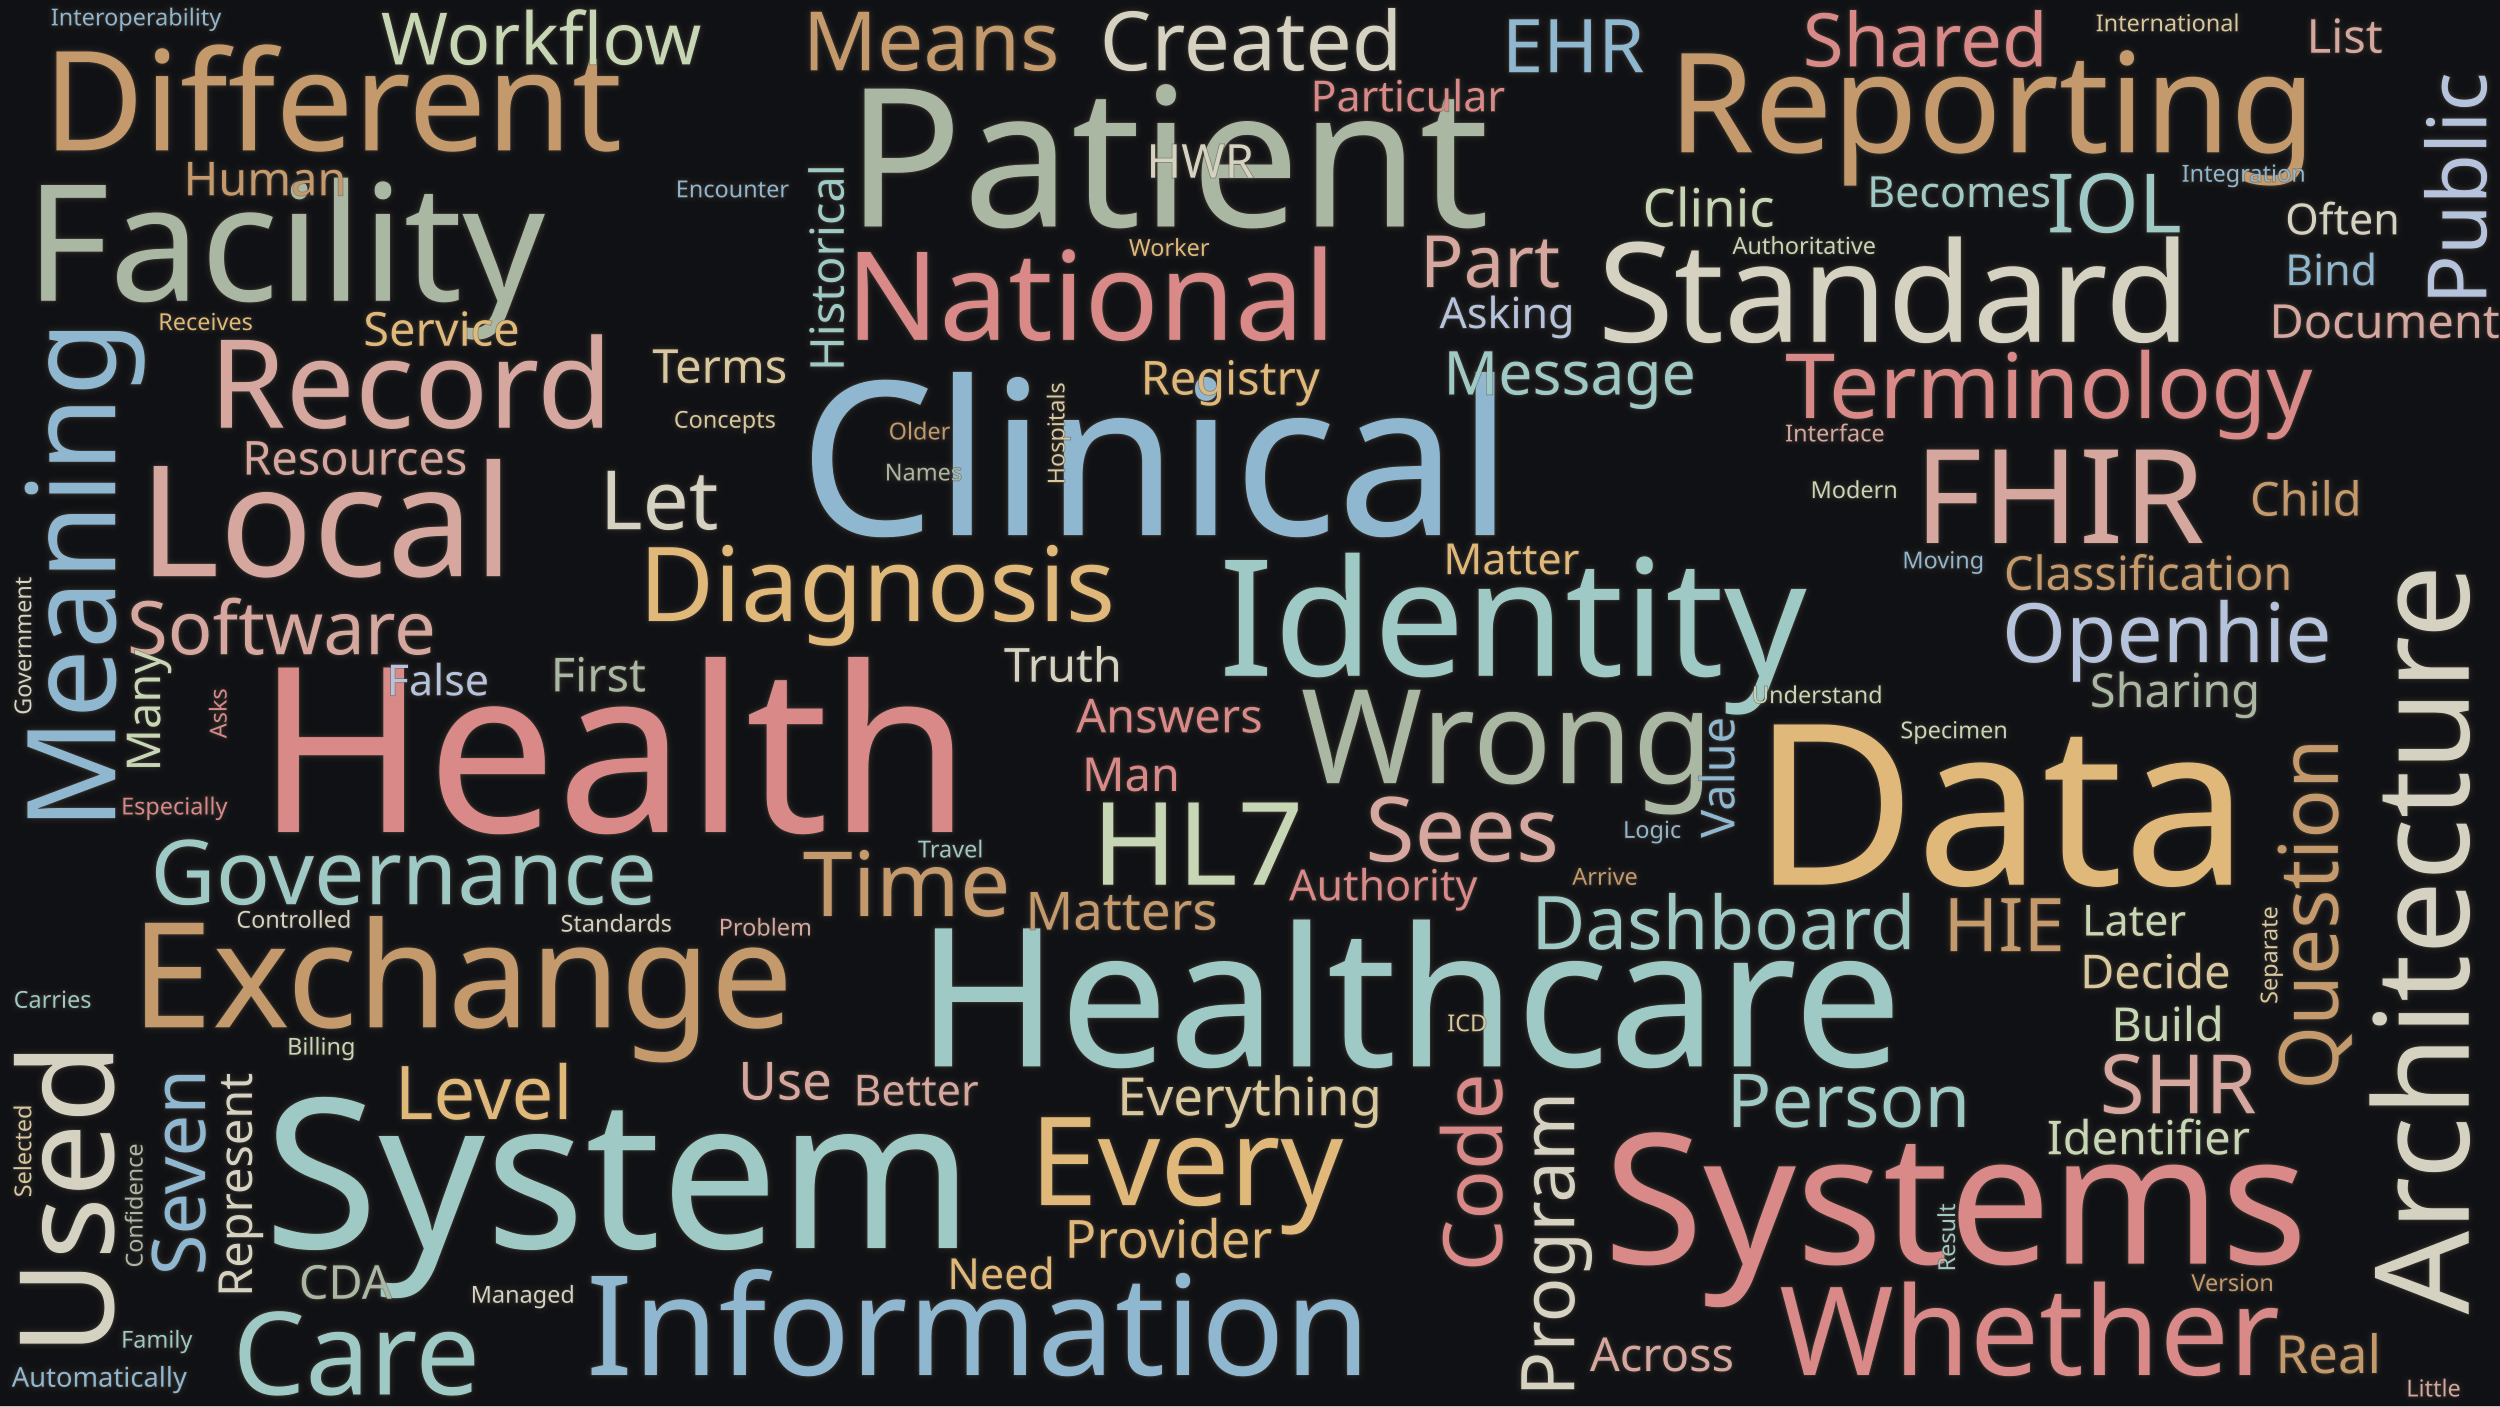
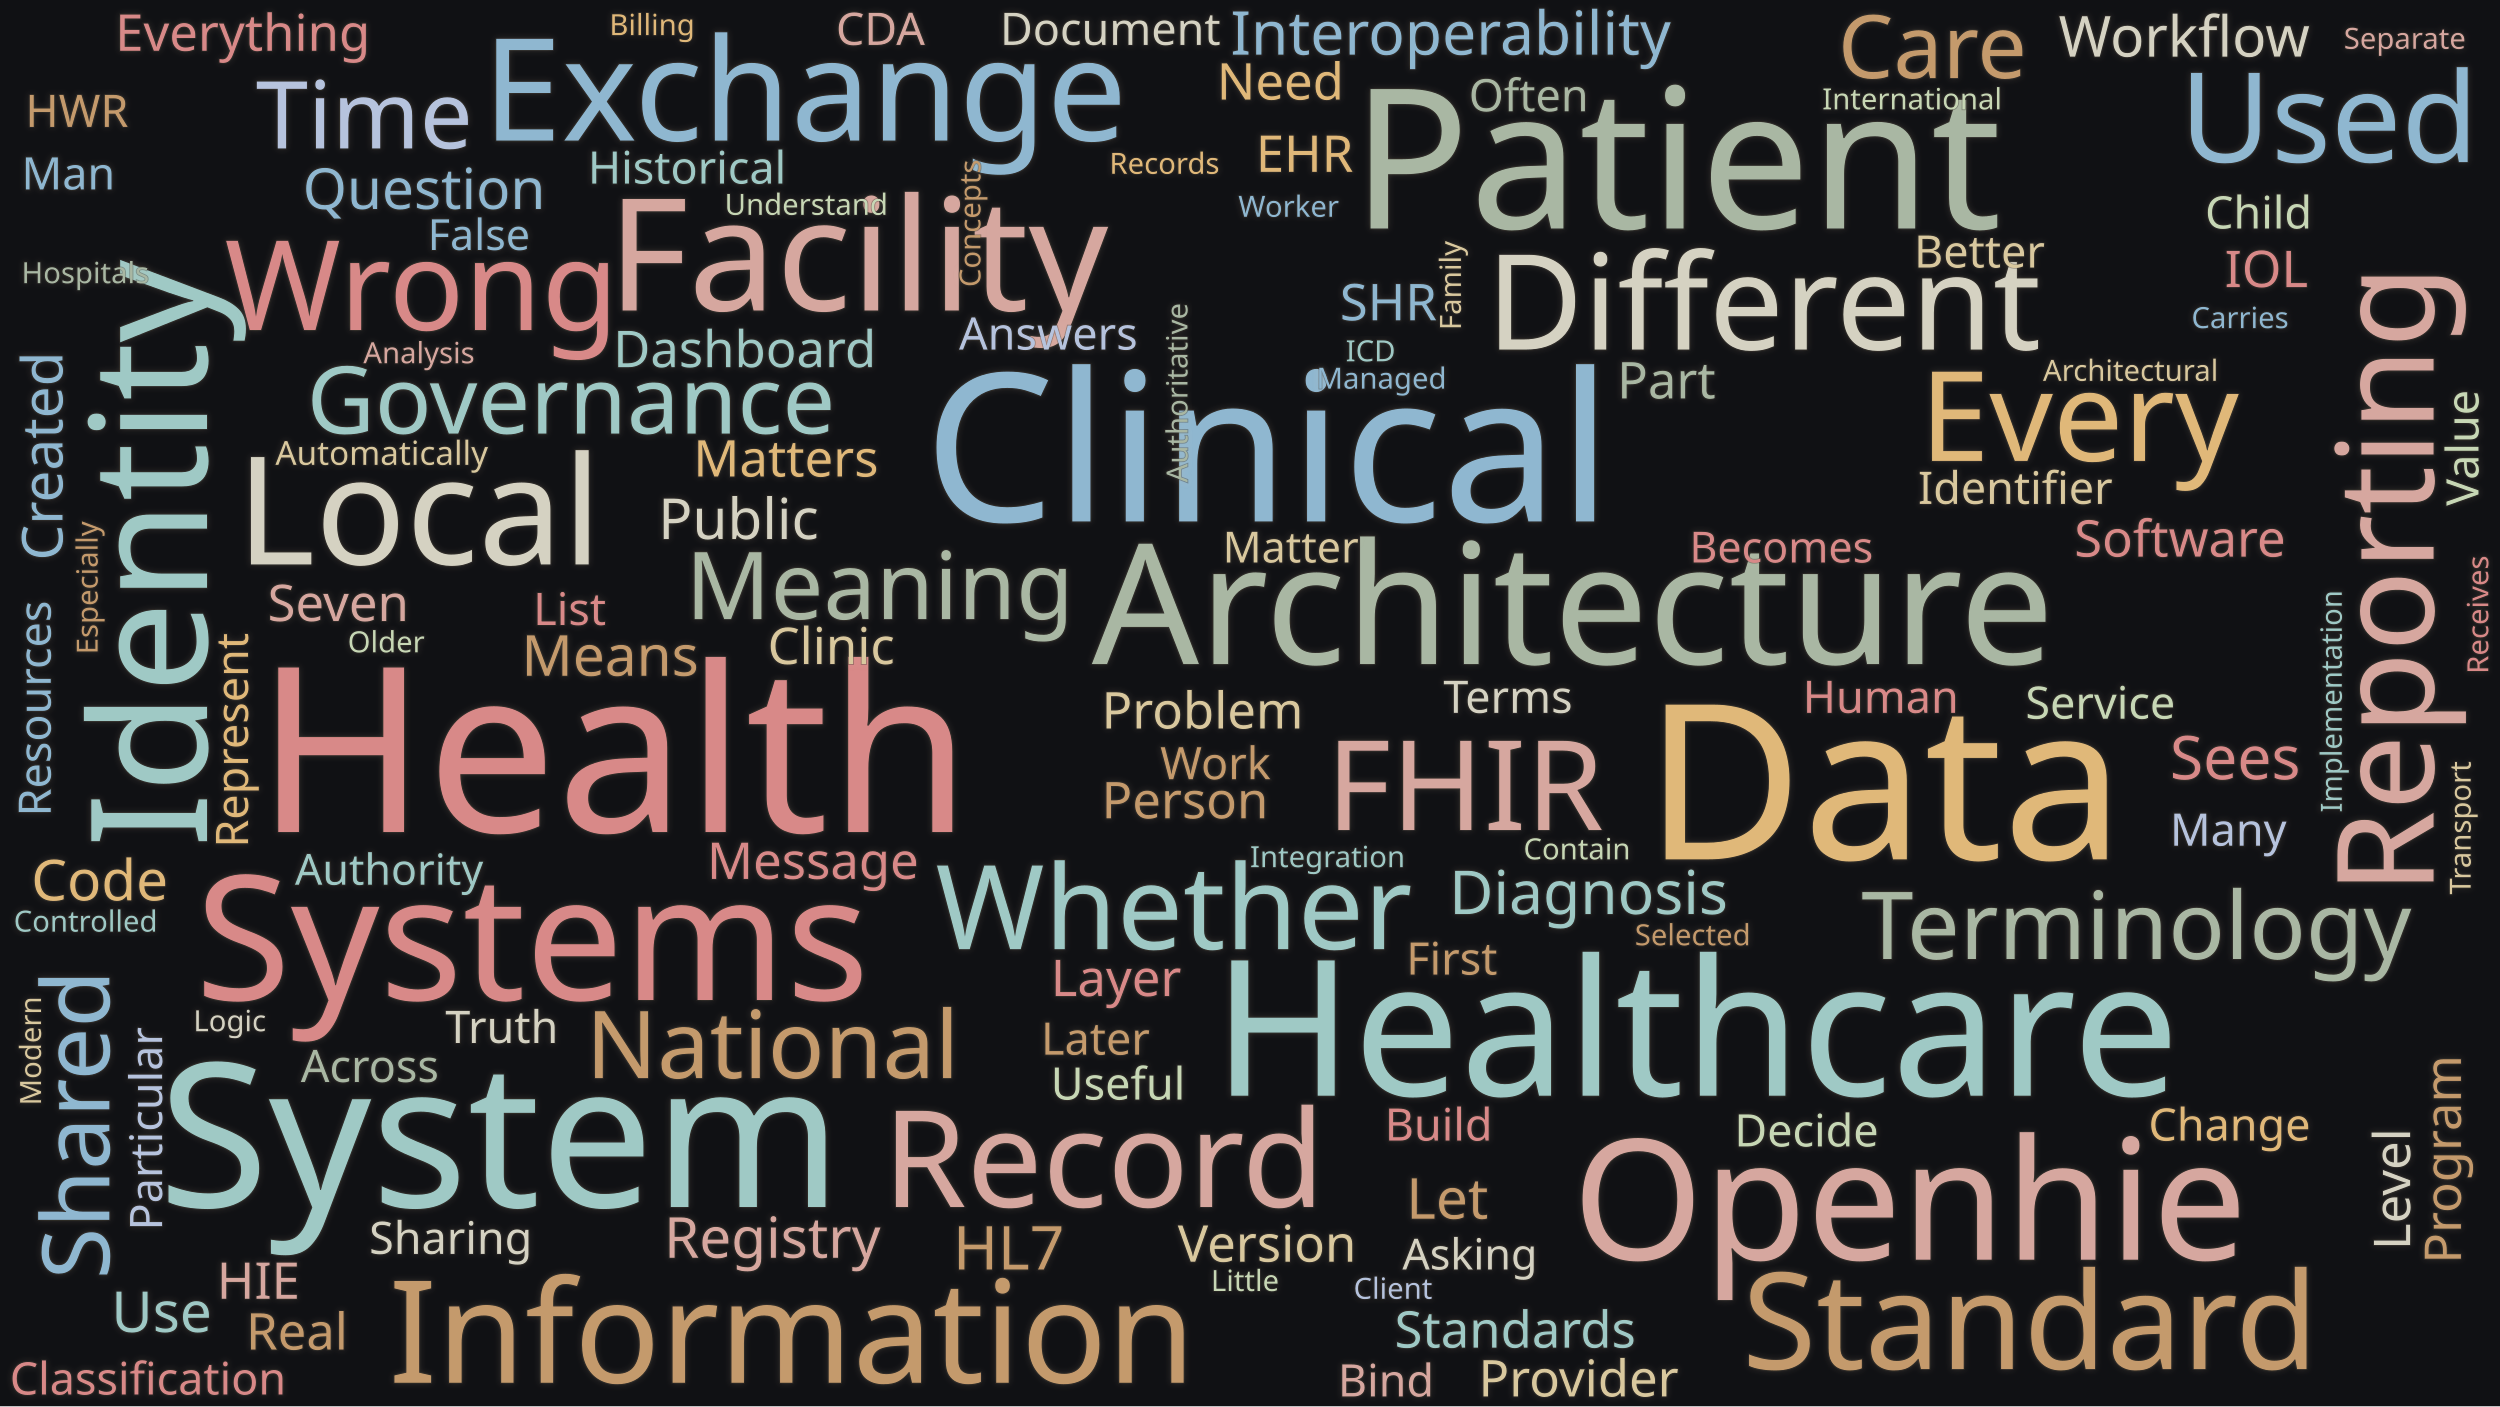
<svg xmlns="http://www.w3.org/2000/svg" role="img" aria-label="HIE from First Principles" width="1280" height="720">
  <defs>
    <filter id="wordGlow" x="-20%" y="-20%" width="140%" height="140%">
      <feDropShadow dx="0" dy="0" stdDeviation="1.6" flood-color="#d8c7a1" flood-opacity="0.18" />
    </filter>
  </defs>
  <style>text { filter: url(#wordGlow); paint-order: stroke fill; stroke: rgba(16,17,20,.34); stroke-width: .9px; }</style>
  <style>text{font-family:'Droid Sans Mono';font-weight:normal;font-style:normal;}</style>
  <rect width="100%" height="100%" style="fill:#101114" />
  <text transform="translate(131,426)" font-size="118" style="fill:#d88988">Health</text>
-   <text transform="translate(897,453)" font-size="115" style="fill:#e0b879">Data</text>
-   <text transform="translate(409,274)" font-size="110" style="fill:#8fb7d0">Clinical</text>
-   <text transform="translate(135,639)" font-size="107" style="fill:#9fc9c5">System</text>
-   <text transform="translate(433,116)" font-size="99" style="fill:#a9b7a3">Patient</text>
-   <text transform="translate(469,546)" font-size="99" style="fill:#9fc9c5">Healthcare</text>
-   <text transform="translate(821,647)" font-size="93" style="fill:#d88988">Systems</text>
-   <text transform="translate(624,346)" font-size="83" style="fill:#9fc9c5">Identity</text>
-   <text transform="translate(13,154)" font-size="83" style="fill:#a9b7a3">Facility</text>
-   <text transform="translate(71,295)" font-size="79" style="fill:#d6a79f">Local</text>
-   <text transform="translate(67,526)" font-size="75" style="fill:#c49a6c">Exchange</text>
-   <text transform="translate(818,175)" font-size="71" style="fill:#d5d2c2">Standard</text>
-   <text transform="translate(300,704)" font-size="71" style="fill:#8fb7d0">Information</text>
-   <text transform="translate(854,78)" font-size="71" style="fill:#c49a6c">Reporting</text>
-   <text transform="translate(22,77)" font-size="71" style="fill:#c49a6c">Different</text>
-   <text transform="translate(1264,673) rotate(-90)" font-size="67" style="fill:#d5d2c2">Architecture</text>
-   <text transform="translate(980,278)" font-size="67" style="fill:#d6a79f">FHIR</text>
-   <text transform="translate(58,694) rotate(-90)" font-size="67" style="fill:#d5d2c2">Used</text>
-   <text transform="translate(666,401)" font-size="67" style="fill:#a9b7a3">Wrong</text>
-   <text transform="translate(107,219)" font-size="63" style="fill:#d6a79f">Record</text>
-   <text transform="translate(911,704)" font-size="63" style="fill:#d88988">Whether</text>
-   <text transform="translate(59,425) rotate(-90)" font-size="63" style="fill:#8fb7d0">Meaning</text>
-   <text transform="translate(527,617)" font-size="63" style="fill:#e0b879">Every</text>
-   <text transform="translate(433,174)" font-size="63" style="fill:#d88988">National</text>
-   <text transform="translate(119,714)" font-size="59" style="fill:#9fc9c5">Care</text>
-   <text transform="translate(559,453)" font-size="59" style="fill:#c7d7b5">HL7</text>
-   <text transform="translate(327,318)" font-size="53" style="fill:#e0b879">Diagnosis</text>
-   <text transform="translate(914,214)" font-size="46" style="fill:#d88988">Terminology</text>
-   <text transform="translate(699,441)" font-size="46" style="fill:#d6a79f">Sees</text>
-   <text transform="translate(411,469)" font-size="46" style="fill:#c49a6c">Time</text>
-   <text transform="translate(77,463)" font-size="46" style="fill:#9fc9c5">Governance</text>
-   <text transform="translate(411,36)" font-size="42" style="fill:#c49a6c">Means</text>
-   <text transform="translate(1273,156) rotate(-90)" font-size="42" style="fill:#b6c3dd">Public</text>
-   <text transform="translate(1025,339)" font-size="42" style="fill:#b6c3dd">Openhie</text>
-   <text transform="translate(769,651) rotate(-90)" font-size="42" style="fill:#d88988">Code</text>
-   <text transform="translate(1048,119)" font-size="42" style="fill:#9fc9c5">IOL</text>
-   <text transform="translate(1075,570)" font-size="42" style="fill:#d6a79f">SHR</text>
-   <text transform="translate(563,36)" font-size="42" style="fill:#d5d2c2">Created</text>
-   <text transform="translate(1197,558) rotate(-90)" font-size="42" style="fill:#c49a6c">Question</text>
-   <text transform="translate(307,271)" font-size="42" style="fill:#d5d2c2">Let</text>
-   <text transform="translate(65,335)" font-size="38" style="fill:#d6a79f">Software</text>
-   <text transform="translate(202,573)" font-size="38" style="fill:#e0b879">Level</text>
-   <text transform="translate(105,653) rotate(-90)" font-size="38" style="fill:#8fb7d0">Seven</text>
-   <text transform="translate(769,37)" font-size="38" style="fill:#8fb7d0">EHR</text>
-   <text transform="translate(995,487)" font-size="38" style="fill:#c49a6c">HIE</text>
-   <text transform="translate(884,577)" font-size="38" style="fill:#9fc9c5">Person</text>
-   <text transform="translate(923,34)" font-size="38" style="fill:#d88988">Shared</text>
-   <text transform="translate(806,715) rotate(-90)" font-size="38" style="fill:#d5d2c2">Program</text>
-   <text transform="translate(784,486)" font-size="38" style="fill:#9fc9c5">Dashboard</text>
-   <text transform="translate(195,33)" font-size="37" style="fill:#c7d7b5">Workflow</text>
-   <text transform="translate(727,147)" font-size="37" style="fill:#d6a79f">Part</text>
-   <text transform="translate(739,202)" font-size="31" style="fill:#9fc9c5">Message</text>
-   <text transform="translate(572,571)" font-size="27" style="fill:#d9c89e">Everything</text>
-   <text transform="translate(1165,703)" font-size="27" style="fill:#c49a6c">Real</text>
-   <text transform="translate(545,644)" font-size="27" style="fill:#e0b879">Provider</text>
-   <text transform="translate(841,116)" font-size="27" style="fill:#c7d7b5">Clinic</text>
-   <text transform="translate(525,476)" font-size="27" style="fill:#c49a6c">Matters</text>
-   <text transform="translate(378,563)" font-size="27" style="fill:#d6a79f">Use</text>
-   <text transform="translate(153,665)" font-size="24" style="fill:#a9b7a3">CDA</text>
-   <text transform="translate(1162,173)" font-size="24" style="fill:#d6a79f">Document</text>
-   <text transform="translate(124,243)" font-size="24" style="fill:#d6a79f">Resources</text>
-   <text transform="translate(1070,362)" font-size="24" style="fill:#a9b7a3">Sharing</text>
-   <text transform="translate(814,702)" font-size="24" style="fill:#d6a79f">Across</text>
-   <text transform="translate(1026,302)" font-size="24" style="fill:#c49a6c">Classification</text>
-   <text transform="translate(1065,506)" font-size="24" style="fill:#d9c89e">Decide</text>
-   <text transform="translate(334,196)" font-size="24" style="fill:#d9c89e">Terms</text>
-   <text transform="translate(186,177)" font-size="24" style="fill:#e0b879">Service</text>
-   <text transform="translate(584,202)" font-size="24" style="fill:#e0b879">Registry</text>
-   <text transform="translate(1181,27)" font-size="24" style="fill:#d6a79f">List</text>
-   <text transform="translate(587,91)" font-size="24" style="fill:#d5d2c2">HWR</text>
-   <text transform="translate(888,429) rotate(-90)" font-size="24" style="fill:#8fb7d0">Value</text>
-   <text transform="translate(129,664) rotate(-90)" font-size="24" style="fill:#d5d2c2">Represent</text>
-   <text transform="translate(282,354)" font-size="24" style="fill:#a9b7a3">First</text>
-   <text transform="translate(554,405)" font-size="24" style="fill:#d88988">Man</text>
-   <text transform="translate(1048,591)" font-size="24" style="fill:#c7d7b5">Identifier</text>
-   <text transform="translate(514,349)" font-size="24" style="fill:#d5d2c2">Truth</text>
-   <text transform="translate(1152,264)" font-size="24" style="fill:#c49a6c">Child</text>
-   <text transform="translate(1081,533)" font-size="24" style="fill:#c7d7b5">Build</text>
-   <text transform="translate(551,375)" font-size="24" style="fill:#d88988">Answers</text>
-   <text transform="translate(94,100)" font-size="24" style="fill:#c49a6c">Human</text>
-   <text transform="translate(432,190) rotate(-90)" font-size="24" style="fill:#9fc9c5">Historical</text>
-   <text transform="translate(82,395) rotate(-90)" font-size="24" style="fill:#c7d7b5">Many</text>
-   <text transform="translate(671,57)" font-size="22" style="fill:#d88988">Particular</text>
-   <text transform="translate(1066,479)" font-size="22" style="fill:#c7d7b5">Later</text>
-   <text transform="translate(1170,120)" font-size="22" style="fill:#d5d2c2">Often</text>
-   <text transform="translate(1170,146)" font-size="22" style="fill:#8fb7d0">Bind</text>
-   <text transform="translate(437,566)" font-size="22" style="fill:#d6a79f">Better</text>
-   <text transform="translate(660,461)" font-size="22" style="fill:#d88988">Authority</text>
-   <text transform="translate(737,168)" font-size="22" style="fill:#b6c3dd">Asking</text>
-   <text transform="translate(485,660)" font-size="22" style="fill:#e0b879">Need</text>
-   <text transform="translate(956,106)" font-size="22" style="fill:#9fc9c5">Becomes</text>
-   <text transform="translate(198,356)" font-size="22" style="fill:#b6c3dd">False</text>
-   <text transform="translate(739,294)" font-size="22" style="fill:#e0b879">Matter</text>
-   <text transform="translate(6,710)" font-size="14" style="fill:#8fb7d0">Automatically</text>
-   <text transform="translate(455,225)" font-size="12" style="fill:#c49a6c">Older</text>
-   <text transform="translate(241,667)" font-size="12" style="fill:#d5d2c2">Managed</text>
-   <text transform="translate(26,13)" font-size="12" style="fill:#8fb7d0">Interoperability</text>
-   <text transform="translate(927,255)" font-size="12" style="fill:#c7d7b5">Modern</text>
-   <text transform="translate(62,690)" font-size="12" style="fill:#9fc9c5">Family</text>
-   <text transform="translate(287,477)" font-size="12" style="fill:#d5d2c2">Standards</text>
-   <text transform="translate(1122,661)" font-size="12" style="fill:#c49a6c">Version</text>
-   <text transform="translate(1117,93)" font-size="12" style="fill:#8fb7d0">Integration</text>
-   <text transform="translate(741,528)" font-size="12" style="fill:#d9c89e">ICD</text>
-   <text transform="translate(1073,16)" font-size="12" style="fill:#d9c89e">International</text>
-   <text transform="translate(147,540)" font-size="12" style="fill:#c7d7b5">Billing</text>
-   <text transform="translate(831,429)" font-size="12" style="fill:#8fb7d0">Logic</text>
-   <text transform="translate(1166,514) rotate(-90)" font-size="12" style="fill:#d9c89e">Separate</text>
-   <text transform="translate(545,248) rotate(-90)" font-size="12" style="fill:#d9c89e">Hospitals</text>
-   <text transform="translate(62,417)" font-size="12" style="fill:#d88988">Especially</text>
-   <text transform="translate(7,516)" font-size="12" style="fill:#9fc9c5">Carries</text>
-   <text transform="translate(887,130)" font-size="12" style="fill:#c7d7b5">Authoritative</text>
-   <text transform="translate(578,131)" font-size="12" style="fill:#e0b879">Worker</text>
-   <text transform="translate(121,475)" font-size="12" style="fill:#d5d2c2">Controlled</text>
-   <text transform="translate(81,169)" font-size="12" style="fill:#e0b879">Receives</text>
-   <text transform="translate(16,613) rotate(-90)" font-size="12" style="fill:#d9c89e">Selected</text>
-   <text transform="translate(345,219)" font-size="12" style="fill:#d9c89e">Concepts</text>
-   <text transform="translate(1232,715)" font-size="12" style="fill:#d6a79f">Little</text>
-   <text transform="translate(897,360)" font-size="12" style="fill:#c7d7b5">Understand</text>
-   <text transform="translate(73,649) rotate(-90)" font-size="12" style="fill:#a9b7a3">Confidence</text>
-   <text transform="translate(914,226)" font-size="12" style="fill:#d6a79f">Interface</text>
-   <text transform="translate(453,246)" font-size="12" style="fill:#a9b7a3">Names</text>
-   <text transform="translate(346,101)" font-size="12" style="fill:#8fb7d0">Encounter</text>
-   <text transform="translate(973,378)" font-size="12" style="fill:#c7d7b5">Specimen</text>
-   <text transform="translate(1001,651) rotate(-90)" font-size="12" style="fill:#9fc9c5">Result</text>
-   <text transform="translate(16,366) rotate(-90)" font-size="12" style="fill:#d5d2c2">Government</text>
-   <text transform="translate(368,479)" font-size="12" style="fill:#d6a79f">Problem</text>
-   <text transform="translate(974,291)" font-size="12" style="fill:#8fb7d0">Moving</text>
-   <text transform="translate(470,439)" font-size="12" style="fill:#9fc9c5">Travel</text>
-   <text transform="translate(116,378) rotate(-90)" font-size="12" style="fill:#d88988">Asks</text>
-   <text transform="translate(805,453)" font-size="12" style="fill:#c49a6c">Arrive</text>
+   <text transform="translate(842,440)" font-size="111" style="fill:#e0b879">Data</text>
+   <text transform="translate(473,267)" font-size="106" style="fill:#8fb7d0">Clinical</text>
+   <text transform="translate(81,618)" font-size="103" style="fill:#9fc9c5">System</text>
+   <text transform="translate(692,117)" font-size="100" style="fill:#a9b7a3">Patient</text>
+   <text transform="translate(621,561)" font-size="97" style="fill:#9fc9c5">Healthcare</text>
+   <text transform="translate(100,512)" font-size="89" style="fill:#d88988">Systems</text>
+   <text transform="translate(559,340)" font-size="86" style="fill:#a9b7a3">Architecture</text>
+   <text transform="translate(805,645)" font-size="86" style="fill:#d6a79f">Openhie</text>
+   <text transform="translate(106,434) rotate(-90)" font-size="83" style="fill:#9fc9c5">Identity</text>
+   <text transform="translate(311,159)" font-size="80" style="fill:#d6a79f">Facility</text>
+   <text transform="translate(121,289)" font-size="77" style="fill:#d5d2c2">Local</text>
+   <text transform="translate(247,72)" font-size="73" style="fill:#8fb7d0">Exchange</text>
+   <text transform="translate(199,708)" font-size="73" style="fill:#c49a6c">Information</text>
+   <text transform="translate(892,701)" font-size="69" style="fill:#c49a6c">Standard</text>
+   <text transform="translate(452,618)" font-size="69" style="fill:#d6a79f">Record</text>
+   <text transform="translate(1246,458) rotate(-90)" font-size="69" style="fill:#d6a79f">Reporting</text>
+   <text transform="translate(761,179)" font-size="68" style="fill:#d5d2c2">Different</text>
+   <text transform="translate(679,425)" font-size="64" style="fill:#d6a79f">FHIR</text>
+   <text transform="translate(1116,83)" font-size="64" style="fill:#8fb7d0">Used</text>
+   <text transform="translate(983,236)" font-size="64" style="fill:#e0b879">Every</text>
+   <text transform="translate(115,169)" font-size="64" style="fill:#d88988">Wrong</text>
+   <text transform="translate(479,486)" font-size="60" style="fill:#9fc9c5">Whether</text>
+   <text transform="translate(953,491)" font-size="48" style="fill:#a9b7a3">Terminology</text>
+   <text transform="translate(351,317)" font-size="48" style="fill:#a9b7a3">Meaning</text>
+   <text transform="translate(56,655) rotate(-90)" font-size="48" style="fill:#8fb7d0">Shared</text>
+   <text transform="translate(131,76)" font-size="48" style="fill:#b6c3dd">Time</text>
+   <text transform="translate(300,552)" font-size="48" style="fill:#c49a6c">National</text>
+   <text transform="translate(157,222)" font-size="48" style="fill:#9fc9c5">Governance</text>
+   <text transform="translate(941,40)" font-size="45" style="fill:#c49a6c">Care</text>
+   <text transform="translate(630,28)" font-size="31" style="fill:#8fb7d0">Interoperability</text>
+   <text transform="translate(488,650)" font-size="31" style="fill:#c49a6c">HL7</text>
+   <text transform="translate(742,468)" font-size="31" style="fill:#9fc9c5">Diagnosis</text>
+   <text transform="translate(1111,399)" font-size="31" style="fill:#d88988">Sees</text>
+   <text transform="translate(1054,29)" font-size="29" style="fill:#d5d2c2">Workflow</text>
+   <text transform="translate(267,346)" font-size="29" style="fill:#c49a6c">Means</text>
+   <text transform="translate(337,276)" font-size="29" style="fill:#d5d2c2">Public</text>
+   <text transform="translate(340,644)" font-size="29" style="fill:#d6a79f">Registry</text>
+   <text transform="translate(16,461)" font-size="29" style="fill:#e0b879">Code</text>
+   <text transform="translate(32,287) rotate(-90)" font-size="29" style="fill:#8fb7d0">Created</text>
+   <text transform="translate(155,107)" font-size="29" style="fill:#8fb7d0">Question</text>
+   <text transform="translate(720,624)" font-size="29" style="fill:#c49a6c">Let</text>
+   <text transform="translate(57,682)" font-size="29" style="fill:#9fc9c5">Use</text>
+   <text transform="translate(1062,285)" font-size="26" style="fill:#d88988">Software</text>
+   <text transform="translate(1234,640) rotate(-90)" font-size="26" style="fill:#d5d2c2">Level</text>
+   <text transform="translate(137,318)" font-size="26" style="fill:#d6a79f">Seven</text>
+   <text transform="translate(643,88)" font-size="26" style="fill:#e0b879">EHR</text>
+   <text transform="translate(111,665)" font-size="26" style="fill:#d6a79f">HIE</text>
+   <text transform="translate(714,690)" font-size="26" style="fill:#9fc9c5">Standards</text>
+   <text transform="translate(603,646)" font-size="26" style="fill:#d9c89e">Version</text>
+   <text transform="translate(564,419)" font-size="26" style="fill:#c49a6c">Person</text>
+   <text transform="translate(564,373)" font-size="26" style="fill:#d9c89e">Problem</text>
+   <text transform="translate(538,510)" font-size="26" style="fill:#d88988">Layer</text>
+   <text transform="translate(1139,147)" font-size="26" style="fill:#d88988">IOL</text>
+   <text transform="translate(686,164)" font-size="26" style="fill:#8fb7d0">SHR</text>
+   <text transform="translate(1260,647) rotate(-90)" font-size="26" style="fill:#c49a6c">Program</text>
+   <text transform="translate(314,188)" font-size="26" style="fill:#9fc9c5">Dashboard</text>
+   <text transform="translate(828,204)" font-size="26" style="fill:#a9b7a3">Part</text>
+   <text transform="translate(362,450)" font-size="26" style="fill:#d88988">Message</text>
+   <text transform="translate(59,26)" font-size="26" style="fill:#d88988">Everything</text>
+   <text transform="translate(126,691)" font-size="26" style="fill:#c49a6c">Real</text>
+   <text transform="translate(757,715)" font-size="26" style="fill:#d9c89e">Provider</text>
+   <text transform="translate(393,340)" font-size="26" style="fill:#d9c89e">Clinic</text>
+   <text transform="translate(355,244)" font-size="26" style="fill:#e0b879">Matters</text>
+   <text transform="translate(623,51)" font-size="26" style="fill:#e0b879">Need</text>
+   <text transform="translate(428,23)" font-size="23" style="fill:#d6a79f">CDA</text>
+   <text transform="translate(512,23)" font-size="23" style="fill:#d5d2c2">Document</text>
+   <text transform="translate(26,418) rotate(-90)" font-size="23" style="fill:#8fb7d0">Resources</text>
+   <text transform="translate(189,642)" font-size="23" style="fill:#d5d2c2">Sharing</text>
+   <text transform="translate(154,554)" font-size="23" style="fill:#a9b7a3">Across</text>
+   <text transform="translate(5,714)" font-size="23" style="fill:#d88988">Classification</text>
+   <text transform="translate(888,587)" font-size="23" style="fill:#c7d7b5">Decide</text>
+   <text transform="translate(739,365)" font-size="23" style="fill:#d5d2c2">Terms</text>
+   <text transform="translate(594,399)" font-size="23" style="fill:#c49a6c">Work</text>
+   <text transform="translate(1037,368)" font-size="23" style="fill:#c7d7b5">Service</text>
+   <text transform="translate(273,320)" font-size="23" style="fill:#d88988">List</text>
+   <text transform="translate(13,65)" font-size="23" style="fill:#c49a6c">HWR</text>
+   <text transform="translate(1269,259) rotate(-90)" font-size="23" style="fill:#c7d7b5">Value</text>
+   <text transform="translate(127,434) rotate(-90)" font-size="23" style="fill:#e0b879">Represent</text>
+   <text transform="translate(720,499)" font-size="23" style="fill:#c49a6c">First</text>
+   <text transform="translate(11,97)" font-size="23" style="fill:#8fb7d0">Man</text>
+   <text transform="translate(982,258)" font-size="23" style="fill:#d9c89e">Identifier</text>
+   <text transform="translate(538,563)" font-size="23" style="fill:#c7d7b5">Useful</text>
+   <text transform="translate(228,534)" font-size="23" style="fill:#d5d2c2">Truth</text>
+   <text transform="translate(1129,117)" font-size="23" style="fill:#c7d7b5">Child</text>
+   <text transform="translate(709,584)" font-size="23" style="fill:#d88988">Build</text>
+   <text transform="translate(491,179)" font-size="23" style="fill:#b6c3dd">Answers</text>
+   <text transform="translate(923,365)" font-size="23" style="fill:#d88988">Human</text>
+   <text transform="translate(301,94)" font-size="23" style="fill:#9fc9c5">Historical</text>
+   <text transform="translate(1111,433)" font-size="23" style="fill:#b6c3dd">Many</text>
+   <text transform="translate(83,630) rotate(-90)" font-size="23" style="fill:#b6c3dd">Particular</text>
+   <text transform="translate(533,540)" font-size="23" style="fill:#c49a6c">Later</text>
+   <text transform="translate(752,57)" font-size="23" style="fill:#a9b7a3">Often</text>
+   <text transform="translate(1100,584)" font-size="23" style="fill:#e0b879">Change</text>
+   <text transform="translate(685,715)" font-size="23" style="fill:#d6a79f">Bind</text>
+   <text transform="translate(980,137)" font-size="23" style="fill:#d9c89e">Better</text>
+   <text transform="translate(151,453)" font-size="22" style="fill:#9fc9c5">Authority</text>
+   <text transform="translate(718,650)" font-size="22" style="fill:#d5d2c2">Asking</text>
+   <text transform="translate(865,288)" font-size="22" style="fill:#d88988">Becomes</text>
+   <text transform="translate(219,128)" font-size="22" style="fill:#8fb7d0">False</text>
+   <text transform="translate(626,288)" font-size="22" style="fill:#d9c89e">Matter</text>
+   <text transform="translate(141,238)" font-size="17" style="fill:#d9c89e">Automatically</text>
+   <text transform="translate(178,334)" font-size="15" style="fill:#c7d7b5">Older</text>
+   <text transform="translate(674,199)" font-size="15" style="fill:#8fb7d0">Managed</text>
+   <text transform="translate(21,566) rotate(-90)" font-size="15" style="fill:#d9c89e">Modern</text>
+   <text transform="translate(748,169) rotate(-90)" font-size="15" style="fill:#d9c89e">Family</text>
+   <text transform="translate(640,444)" font-size="15" style="fill:#9fc9c5">Integration</text>
+   <text transform="translate(689,185)" font-size="15" style="fill:#9fc9c5">ICD</text>
+   <text transform="translate(933,56)" font-size="15" style="fill:#c7d7b5">International</text>
+   <text transform="translate(312,18)" font-size="15" style="fill:#e0b879">Billing</text>
+   <text transform="translate(99,528)" font-size="15" style="fill:#d5d2c2">Logic</text>
+   <text transform="translate(568,89)" font-size="15" style="fill:#e0b879">Records</text>
+   <text transform="translate(1265,458) rotate(-90)" font-size="15" style="fill:#d9c89e">Transport</text>
+   <text transform="translate(1046,195)" font-size="15" style="fill:#d9c89e">Architectural</text>
+   <text transform="translate(186,186)" font-size="15" style="fill:#d6a79f">Analysis</text>
+   <text transform="translate(780,440)" font-size="15" style="fill:#c7d7b5">Contain</text>
+   <text transform="translate(1199,416) rotate(-90)" font-size="15" style="fill:#9fc9c5">Implementation</text>
+   <text transform="translate(1200,25)" font-size="15" style="fill:#d6a79f">Separate</text>
+   <text transform="translate(11,145)" font-size="15" style="fill:#a9b7a3">Hospitals</text>
+   <text transform="translate(50,335) rotate(-90)" font-size="15" style="fill:#c49a6c">Especially</text>
+   <text transform="translate(1122,168)" font-size="15" style="fill:#8fb7d0">Carries</text>
+   <text transform="translate(693,665)" font-size="15" style="fill:#b6c3dd">Client</text>
+   <text transform="translate(608,247) rotate(-90)" font-size="15" style="fill:#a9b7a3">Authoritative</text>
+   <text transform="translate(634,111)" font-size="15" style="fill:#8fb7d0">Worker</text>
+   <text transform="translate(7,477)" font-size="15" style="fill:#9fc9c5">Controlled</text>
+   <text transform="translate(1274,345) rotate(-90)" font-size="15" style="fill:#d88988">Receives</text>
+   <text transform="translate(837,484)" font-size="15" style="fill:#c49a6c">Selected</text>
+   <text transform="translate(502,147) rotate(-90)" font-size="15" style="fill:#c49a6c">Concepts</text>
+   <text transform="translate(620,661)" font-size="15" style="fill:#c7d7b5">Little</text>
+   <text transform="translate(371,110)" font-size="15" style="fill:#c7d7b5">Understand</text>
</svg>
